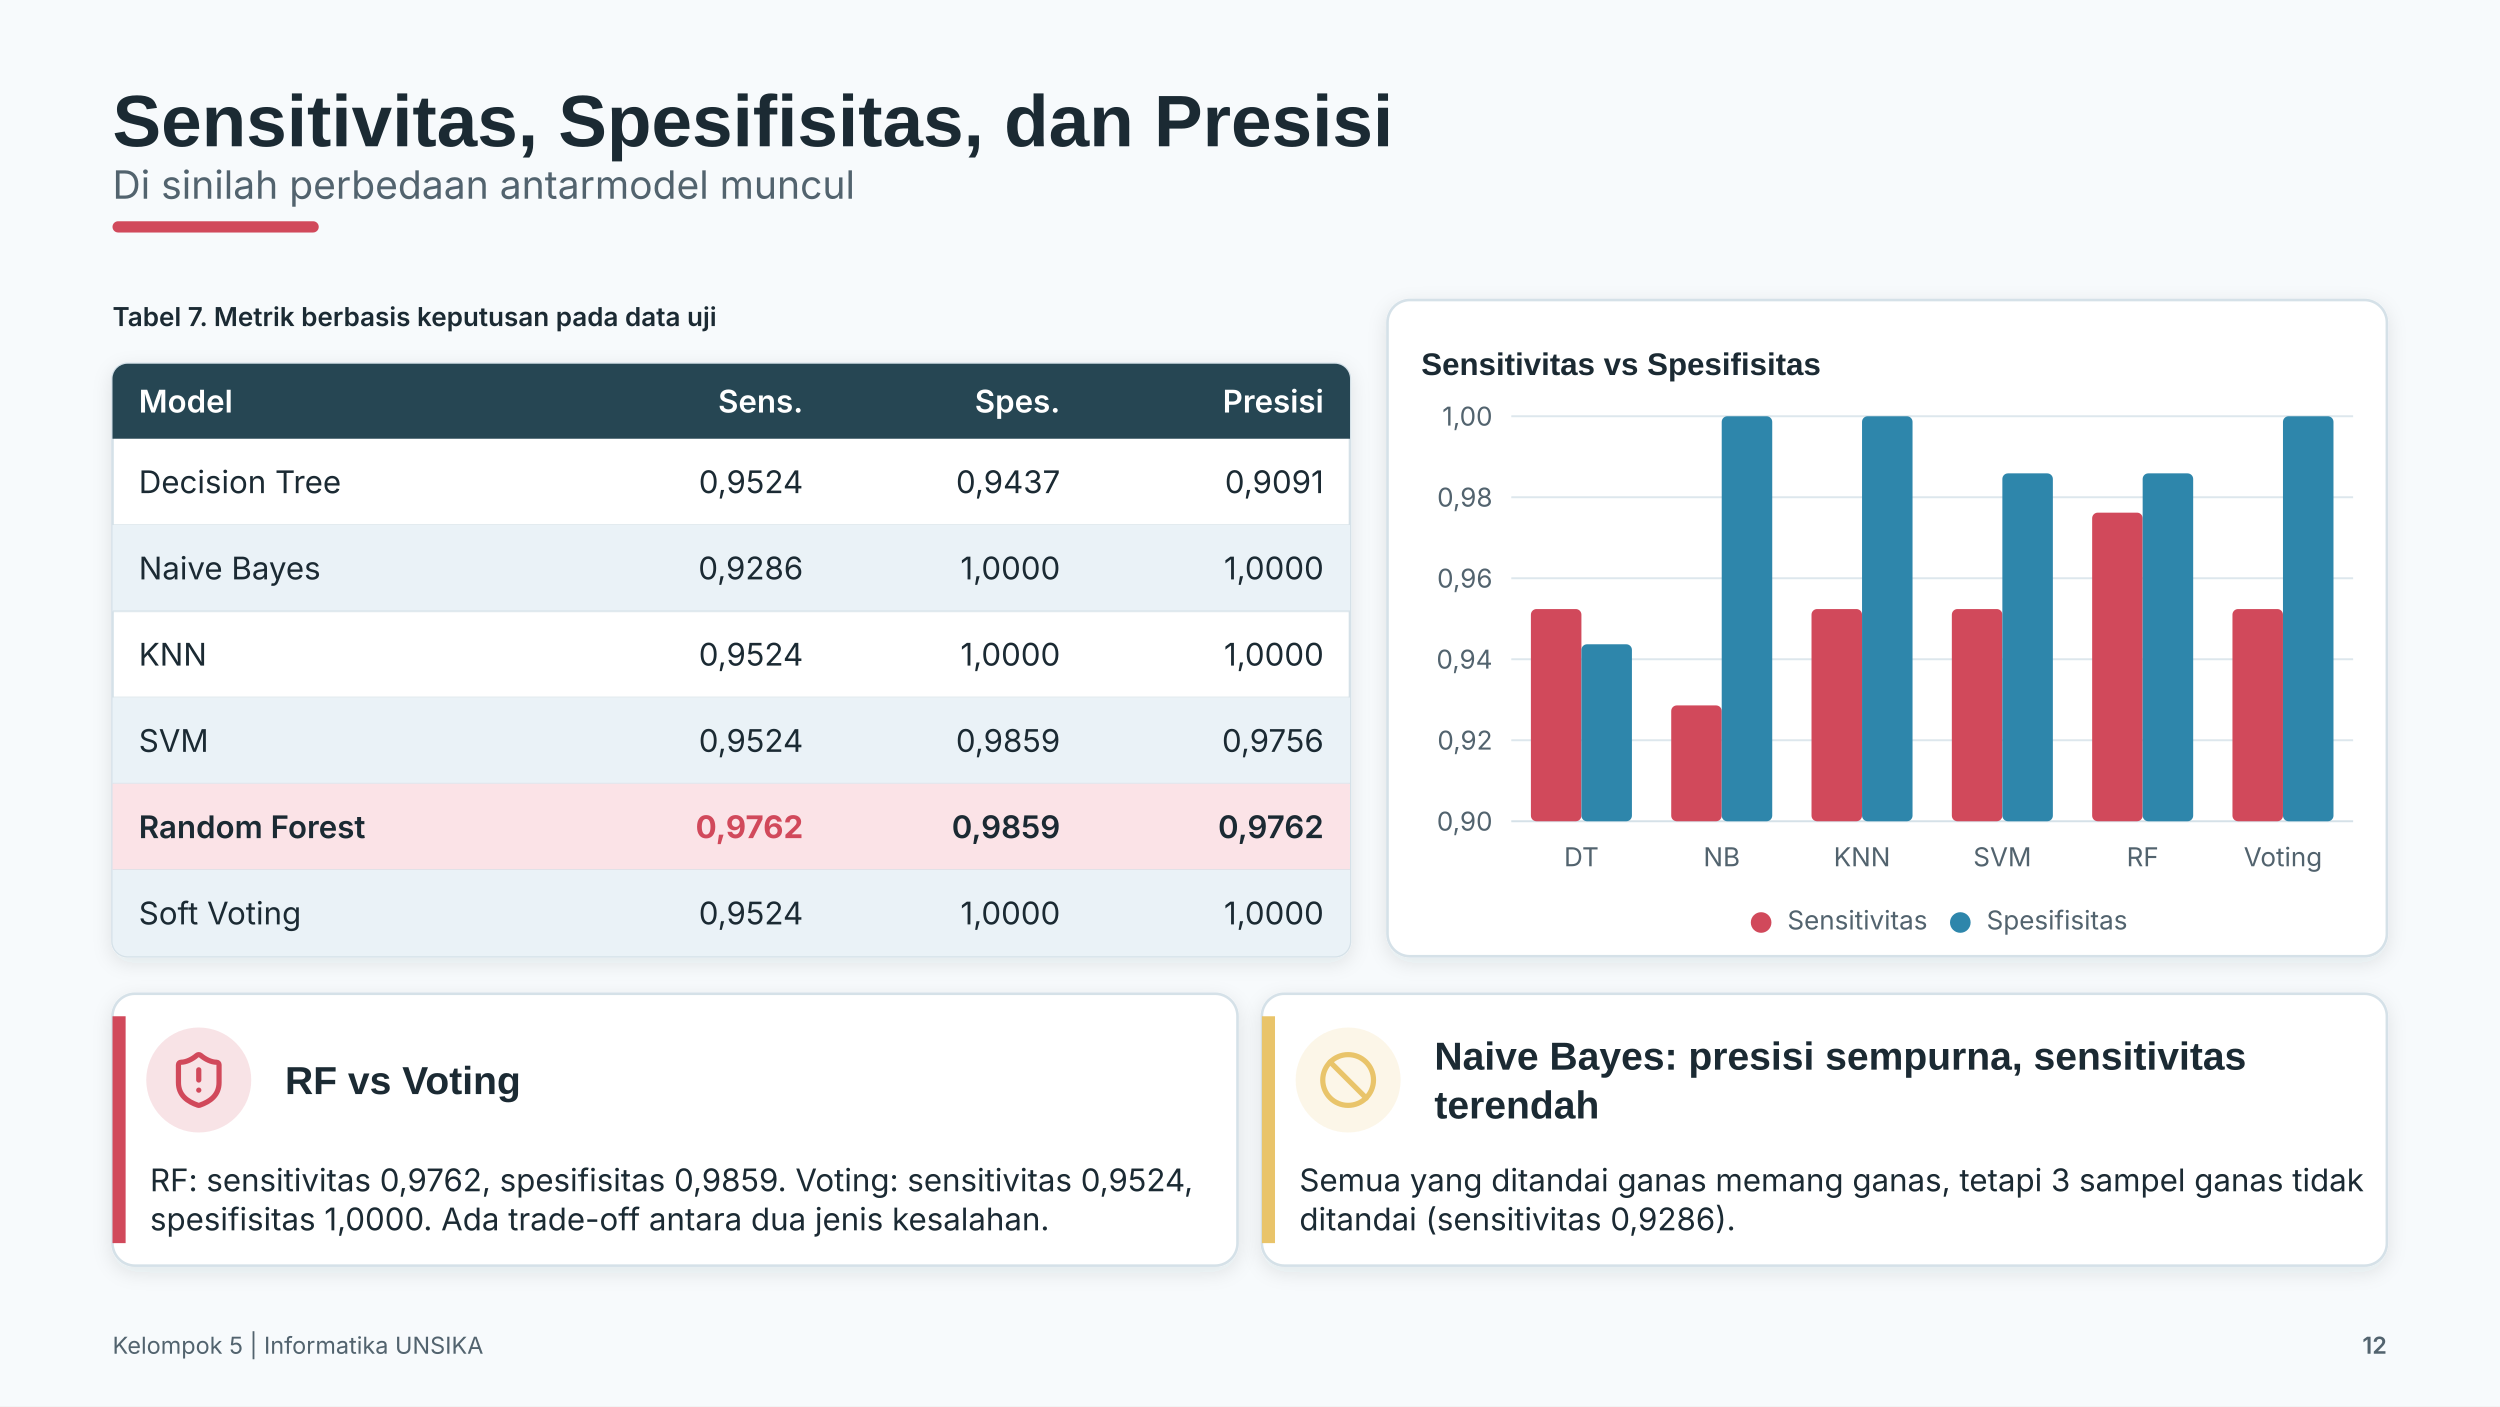
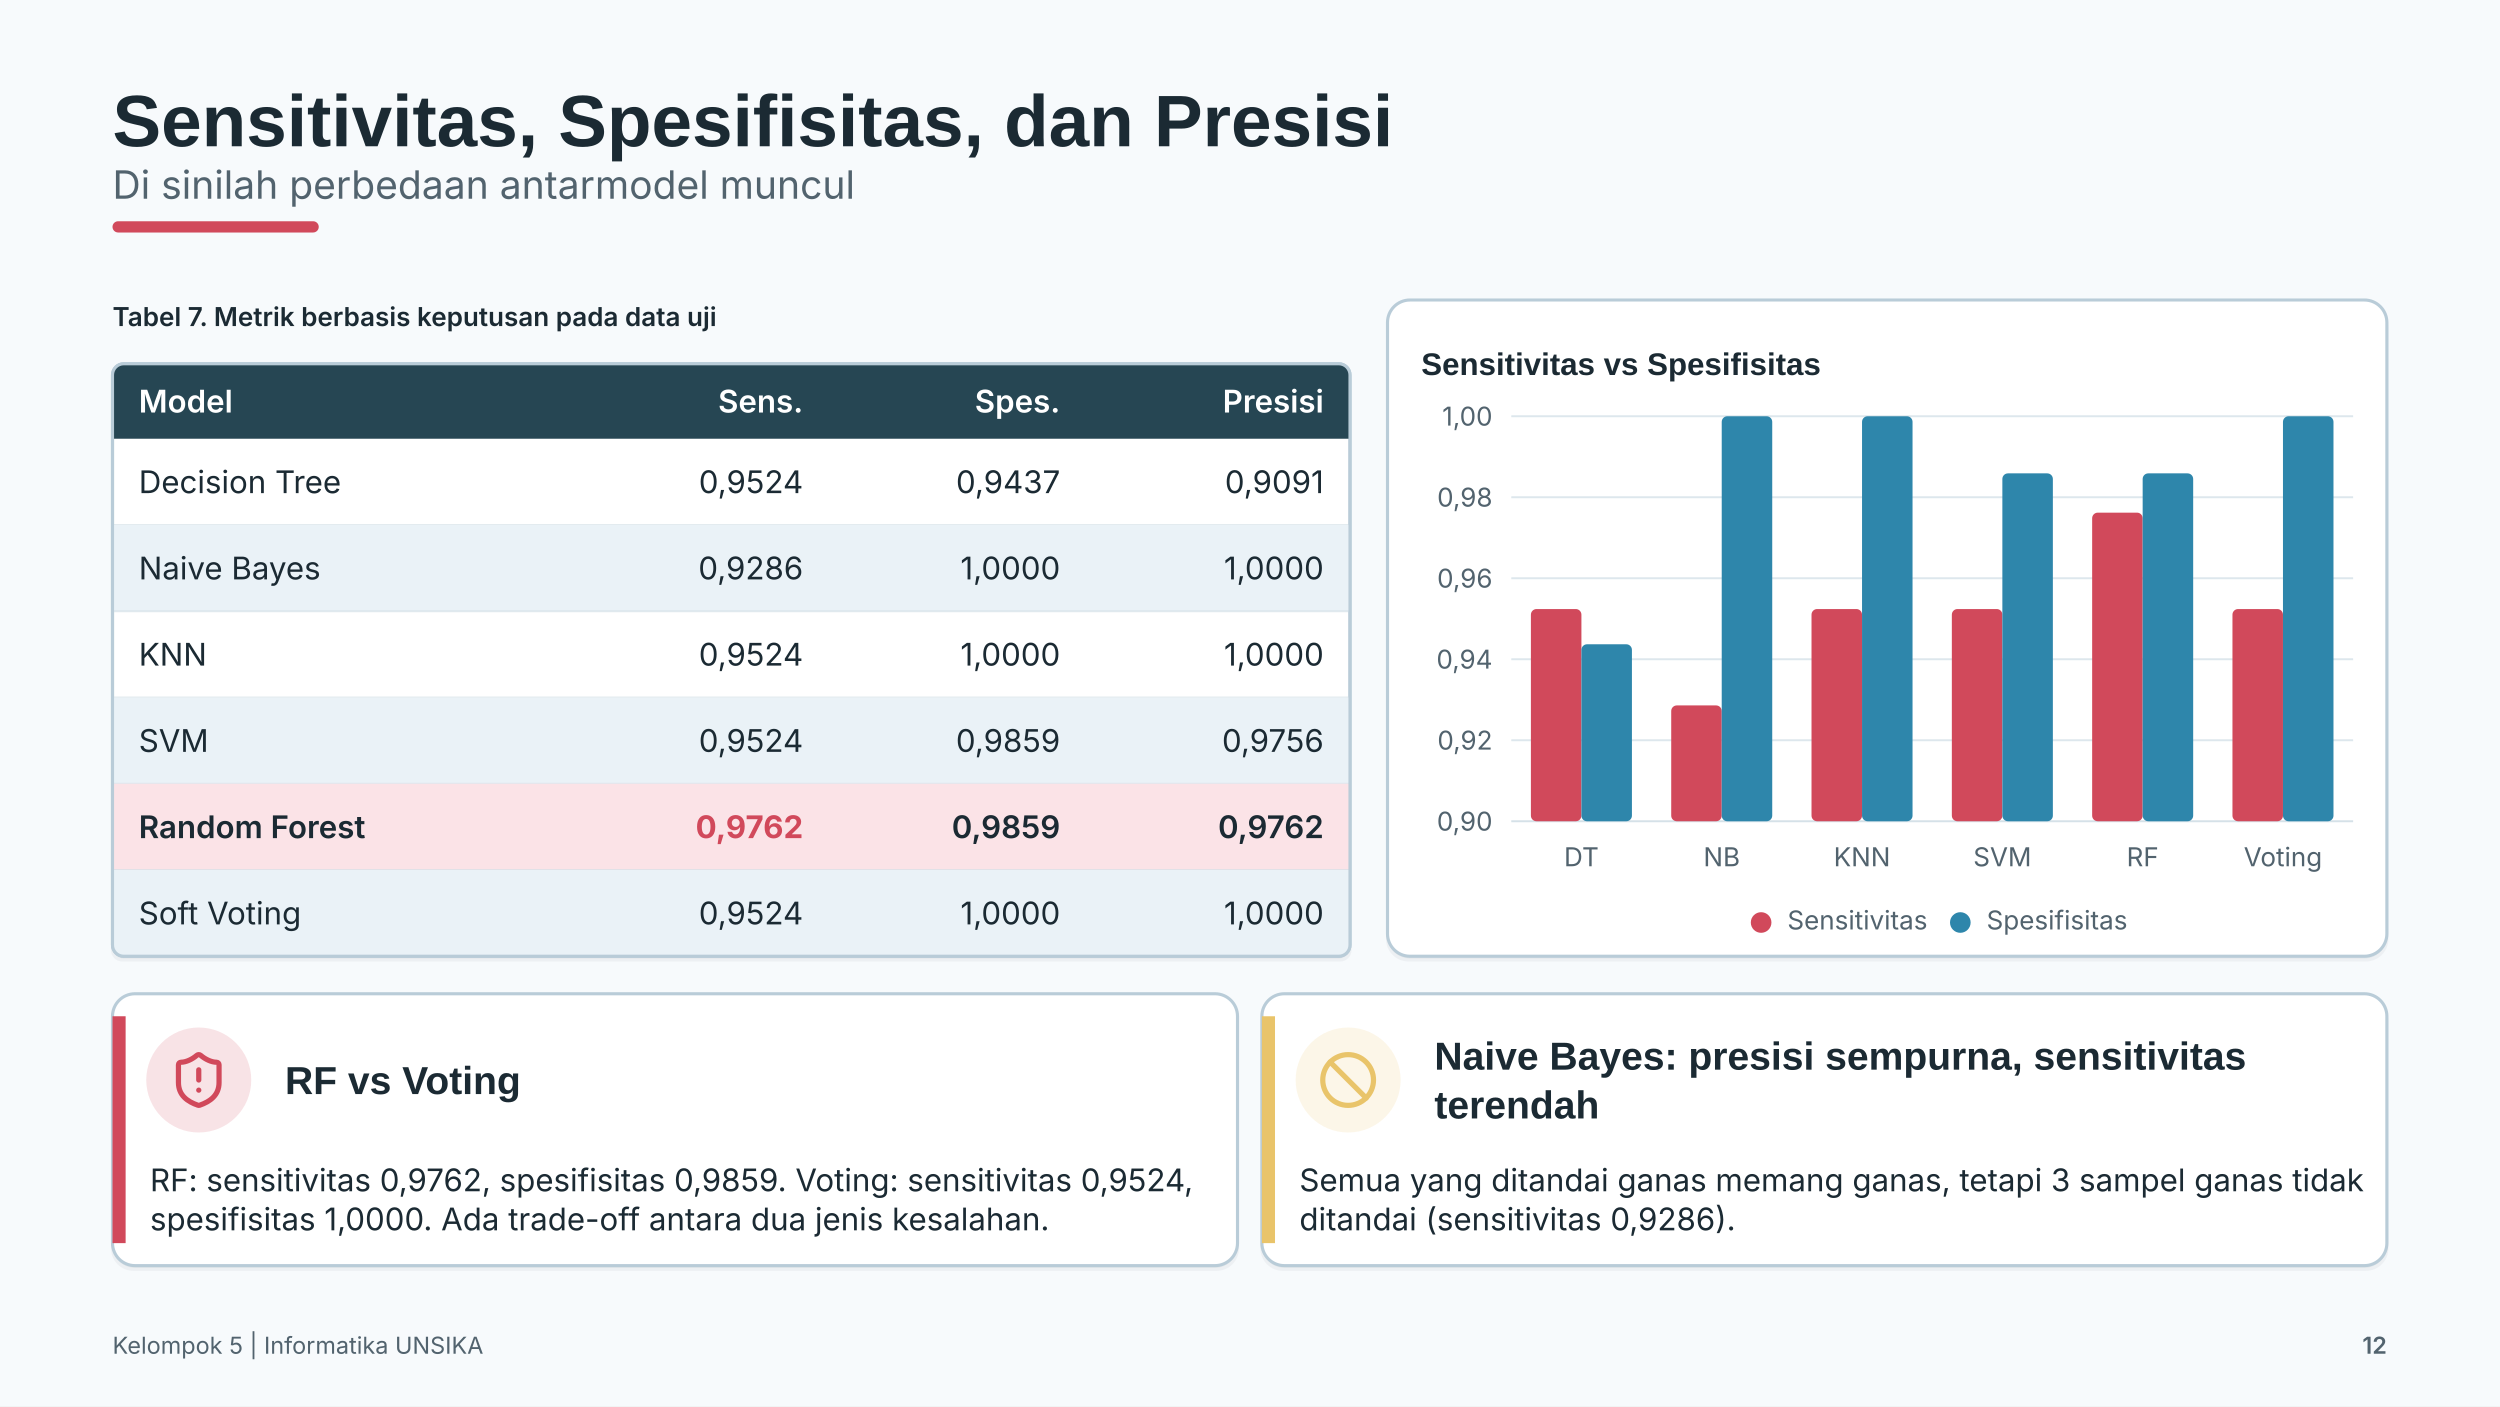
<svg xmlns="http://www.w3.org/2000/svg" width="1333.33" height="750.00" viewBox="0 0 1333.33 750.00">
-   <defs>
-     <filter id="soft" x="-20%" y="-20%" width="140%" height="140%">
-       <feDropShadow dx="0" dy="3" stdDeviation="5" flood-color="#1B2A33" flood-opacity="0.10" />
-     </filter>
-   </defs>
  <rect x="0.00" y="0.00" width="1333.33" height="750.00" fill="#F7FAFC" />
  <text x="60.00" y="78.00" font-family="'Poppins','Calibri',Arial,sans-serif" font-size="38.89" font-weight="700" fill="#1B2A33">Sensitivitas, Spesifisitas, dan Presisi</text>
  <text x="60.00" y="106.00" font-family="'Inter','Calibri',Arial,sans-serif" font-size="20.83" font-weight="400" fill="#52636E">Di sinilah perbedaan antarmodel muncul</text>
  <rect x="60.00" y="118.00" width="110.00" height="6.00" fill="#D1495B" rx="3.00" />
  <text x="60.00" y="173.89" font-family="'Inter','Calibri',Arial,sans-serif" font-size="13.89" font-weight="600" fill="#1B2A33">Tabel 7. Metrik berbasis keputusan pada data uji</text>
  <clipPath id="tbl60_160">
-     <rect x="60.00" y="194.00" width="660.00" height="316.00" rx="8" />
+     <rect x="60.00" y="194.00" width="660.00" height="316.00" rx="6" />
  </clipPath>
-   <rect x="60.00" y="194.00" width="660.00" height="316.00" fill="#FFFFFF" rx="8.00" stroke="#D5E1E8" stroke-width="1.39" filter="url(#soft)" />
+   <rect x="59.20" y="196.80" width="661.60" height="316.00" fill="#1B2A33" fill-opacity="0.045" rx="6.00" />
+   <rect x="60.00" y="195.20" width="660.00" height="316.00" fill="#1B2A33" fill-opacity="0.05" rx="6.00" />
+   <rect x="60.00" y="194.00" width="660.00" height="316.00" fill="#FFFFFF" rx="6.00" stroke="#B9CCD8" stroke-width="1.67" />
  <g clip-path="url(#tbl60_160)">
    <rect x="60.00" y="194.00" width="660.00" height="40.00" fill="#264653" />
    <text x="74.00" y="220.00" font-family="'Inter','Calibri',Arial,sans-serif" font-size="16.67" font-weight="600" fill="#FFFFFF">Model</text>
    <text x="428.36" y="220.00" font-family="'Inter','Calibri',Arial,sans-serif" font-size="16.67" font-weight="600" fill="#FFFFFF" text-anchor="end">Sens.</text>
    <text x="565.46" y="220.00" font-family="'Inter','Calibri',Arial,sans-serif" font-size="16.67" font-weight="600" fill="#FFFFFF" text-anchor="end">Spes.</text>
    <text x="706.00" y="220.00" font-family="'Inter','Calibri',Arial,sans-serif" font-size="16.67" font-weight="600" fill="#FFFFFF" text-anchor="end">Presisi</text>
    <text x="74.00" y="263.00" font-family="'Inter','Calibri',Arial,sans-serif" font-size="16.67" font-weight="400" fill="#1B2A33">Decision Tree</text>
    <text x="428.36" y="263.00" font-family="'Inter','Calibri',Arial,sans-serif" font-size="16.67" font-weight="400" fill="#1B2A33" text-anchor="end">0,9524</text>
    <text x="565.46" y="263.00" font-family="'Inter','Calibri',Arial,sans-serif" font-size="16.67" font-weight="400" fill="#1B2A33" text-anchor="end">0,9437</text>
    <text x="706.00" y="263.00" font-family="'Inter','Calibri',Arial,sans-serif" font-size="16.67" font-weight="400" fill="#1B2A33" text-anchor="end">0,9091</text>
    <line x1="60.00" y1="280.00" x2="720.00" y2="280.00" stroke="#D5E1E8" stroke-width="1.04" opacity="0.7" />
    <rect x="60.00" y="280.00" width="660.00" height="46.00" fill="#EAF2F7" />
    <text x="74.00" y="309.00" font-family="'Inter','Calibri',Arial,sans-serif" font-size="16.67" font-weight="400" fill="#1B2A33">Naive Bayes</text>
    <text x="428.36" y="309.00" font-family="'Inter','Calibri',Arial,sans-serif" font-size="16.67" font-weight="400" fill="#1B2A33" text-anchor="end">0,9286</text>
    <text x="565.46" y="309.00" font-family="'Inter','Calibri',Arial,sans-serif" font-size="16.67" font-weight="400" fill="#1B2A33" text-anchor="end">1,0000</text>
    <text x="706.00" y="309.00" font-family="'Inter','Calibri',Arial,sans-serif" font-size="16.67" font-weight="400" fill="#1B2A33" text-anchor="end">1,0000</text>
    <line x1="60.00" y1="326.00" x2="720.00" y2="326.00" stroke="#D5E1E8" stroke-width="1.04" opacity="0.7" />
    <text x="74.00" y="355.00" font-family="'Inter','Calibri',Arial,sans-serif" font-size="16.67" font-weight="400" fill="#1B2A33">KNN</text>
    <text x="428.36" y="355.00" font-family="'Inter','Calibri',Arial,sans-serif" font-size="16.67" font-weight="400" fill="#1B2A33" text-anchor="end">0,9524</text>
    <text x="565.46" y="355.00" font-family="'Inter','Calibri',Arial,sans-serif" font-size="16.67" font-weight="400" fill="#1B2A33" text-anchor="end">1,0000</text>
    <text x="706.00" y="355.00" font-family="'Inter','Calibri',Arial,sans-serif" font-size="16.67" font-weight="400" fill="#1B2A33" text-anchor="end">1,0000</text>
    <line x1="60.00" y1="372.00" x2="720.00" y2="372.00" stroke="#D5E1E8" stroke-width="1.04" opacity="0.7" />
    <rect x="60.00" y="372.00" width="660.00" height="46.00" fill="#EAF2F7" />
    <text x="74.00" y="401.00" font-family="'Inter','Calibri',Arial,sans-serif" font-size="16.67" font-weight="400" fill="#1B2A33">SVM</text>
    <text x="428.36" y="401.00" font-family="'Inter','Calibri',Arial,sans-serif" font-size="16.67" font-weight="400" fill="#1B2A33" text-anchor="end">0,9524</text>
    <text x="565.46" y="401.00" font-family="'Inter','Calibri',Arial,sans-serif" font-size="16.67" font-weight="400" fill="#1B2A33" text-anchor="end">0,9859</text>
    <text x="706.00" y="401.00" font-family="'Inter','Calibri',Arial,sans-serif" font-size="16.67" font-weight="400" fill="#1B2A33" text-anchor="end">0,9756</text>
    <line x1="60.00" y1="418.00" x2="720.00" y2="418.00" stroke="#D5E1E8" stroke-width="1.04" opacity="0.7" />
    <rect x="60.00" y="418.00" width="660.00" height="46.00" fill="#FBE3E7" />
    <text x="74.00" y="447.00" font-family="'Inter','Calibri',Arial,sans-serif" font-size="16.67" font-weight="600" fill="#1B2A33">Random Forest</text>
    <text x="428.36" y="447.00" font-family="'Inter','Calibri',Arial,sans-serif" font-size="16.67" font-weight="700" fill="#D1495B" text-anchor="end">0,9762</text>
    <text x="565.46" y="447.00" font-family="'Inter','Calibri',Arial,sans-serif" font-size="16.67" font-weight="600" fill="#1B2A33" text-anchor="end">0,9859</text>
    <text x="706.00" y="447.00" font-family="'Inter','Calibri',Arial,sans-serif" font-size="16.67" font-weight="600" fill="#1B2A33" text-anchor="end">0,9762</text>
    <line x1="60.00" y1="464.00" x2="720.00" y2="464.00" stroke="#D5E1E8" stroke-width="1.04" opacity="0.7" />
    <rect x="60.00" y="464.00" width="660.00" height="46.00" fill="#EAF2F7" />
    <text x="74.00" y="493.00" font-family="'Inter','Calibri',Arial,sans-serif" font-size="16.67" font-weight="400" fill="#1B2A33">Soft Voting</text>
    <text x="428.36" y="493.00" font-family="'Inter','Calibri',Arial,sans-serif" font-size="16.67" font-weight="400" fill="#1B2A33" text-anchor="end">0,9524</text>
    <text x="565.46" y="493.00" font-family="'Inter','Calibri',Arial,sans-serif" font-size="16.67" font-weight="400" fill="#1B2A33" text-anchor="end">1,0000</text>
    <text x="706.00" y="493.00" font-family="'Inter','Calibri',Arial,sans-serif" font-size="16.67" font-weight="400" fill="#1B2A33" text-anchor="end">1,0000</text>
  </g>
-   <rect x="740.00" y="160.00" width="533.00" height="350.00" fill="#FFFFFF" rx="12.00" stroke="#D5E1E8" stroke-width="1.39" filter="url(#soft)" />
+   <rect x="60.00" y="194.00" width="660.00" height="316.00" fill="none" rx="6.00" stroke="#B9CCD8" stroke-width="1.67" />
+   <rect x="739.20" y="162.80" width="534.60" height="350.00" fill="#1B2A33" fill-opacity="0.045" rx="12.00" />
+   <rect x="740.00" y="161.20" width="533.00" height="350.00" fill="#1B2A33" fill-opacity="0.05" rx="12.00" />
+   <rect x="740.00" y="160.00" width="533.00" height="350.00" fill="#FFFFFF" rx="12.00" stroke="#B9CCD8" stroke-width="1.67" />
  <text x="758.00" y="200.00" font-family="'Poppins','Calibri',Arial,sans-serif" font-size="16.67" font-weight="600" fill="#1B2A33">Sensitivitas vs Spesifisitas</text>
  <line x1="806.00" y1="438.00" x2="1255.00" y2="438.00" stroke="#D5E1E8" stroke-width="1.04" opacity="1" />
  <text x="796.00" y="443.00" font-family="'Inter','Calibri',Arial,sans-serif" font-size="13.89" font-weight="400" fill="#52636E" text-anchor="end">0,90</text>
  <line x1="806.00" y1="394.80" x2="1255.00" y2="394.80" stroke="#D5E1E8" stroke-width="1.04" opacity="0.8" />
  <text x="796.00" y="399.80" font-family="'Inter','Calibri',Arial,sans-serif" font-size="13.89" font-weight="400" fill="#52636E" text-anchor="end">0,92</text>
  <line x1="806.00" y1="351.60" x2="1255.00" y2="351.60" stroke="#D5E1E8" stroke-width="1.04" opacity="0.8" />
  <text x="796.00" y="356.60" font-family="'Inter','Calibri',Arial,sans-serif" font-size="13.89" font-weight="400" fill="#52636E" text-anchor="end">0,94</text>
  <line x1="806.00" y1="308.40" x2="1255.00" y2="308.40" stroke="#D5E1E8" stroke-width="1.04" opacity="0.8" />
  <text x="796.00" y="313.40" font-family="'Inter','Calibri',Arial,sans-serif" font-size="13.89" font-weight="400" fill="#52636E" text-anchor="end">0,96</text>
  <line x1="806.00" y1="265.20" x2="1255.00" y2="265.20" stroke="#D5E1E8" stroke-width="1.04" opacity="0.8" />
  <text x="796.00" y="270.20" font-family="'Inter','Calibri',Arial,sans-serif" font-size="13.89" font-weight="400" fill="#52636E" text-anchor="end">0,98</text>
  <line x1="806.00" y1="222.00" x2="1255.00" y2="222.00" stroke="#D5E1E8" stroke-width="1.04" opacity="0.8" />
  <text x="796.00" y="227.00" font-family="'Inter','Calibri',Arial,sans-serif" font-size="13.89" font-weight="400" fill="#52636E" text-anchor="end">1,00</text>
  <rect x="816.48" y="324.82" width="26.94" height="113.18" fill="#D1495B" rx="3.00" />
  <rect x="843.42" y="343.61" width="26.94" height="94.39" fill="#2E86AB" rx="3.00" />
  <text x="843.42" y="462.00" font-family="'Inter','Calibri',Arial,sans-serif" font-size="13.89" font-weight="400" fill="#52636E" text-anchor="middle">DT</text>
  <rect x="891.31" y="376.22" width="26.94" height="61.78" fill="#D1495B" rx="3.00" />
  <rect x="918.25" y="222.00" width="26.94" height="216.00" fill="#2E86AB" rx="3.00" />
  <text x="918.25" y="462.00" font-family="'Inter','Calibri',Arial,sans-serif" font-size="13.89" font-weight="400" fill="#52636E" text-anchor="middle">NB</text>
  <rect x="966.14" y="324.82" width="26.94" height="113.18" fill="#D1495B" rx="3.00" />
  <rect x="993.08" y="222.00" width="26.94" height="216.00" fill="#2E86AB" rx="3.00" />
  <text x="993.08" y="462.00" font-family="'Inter','Calibri',Arial,sans-serif" font-size="13.89" font-weight="400" fill="#52636E" text-anchor="middle">KNN</text>
  <rect x="1040.98" y="324.82" width="26.94" height="113.18" fill="#D1495B" rx="3.00" />
  <rect x="1067.92" y="252.46" width="26.94" height="185.54" fill="#2E86AB" rx="3.00" />
  <text x="1067.92" y="462.00" font-family="'Inter','Calibri',Arial,sans-serif" font-size="13.89" font-weight="400" fill="#52636E" text-anchor="middle">SVM</text>
  <rect x="1115.81" y="273.41" width="26.94" height="164.59" fill="#D1495B" rx="3.00" />
  <rect x="1142.75" y="252.46" width="26.94" height="185.54" fill="#2E86AB" rx="3.00" />
  <text x="1142.75" y="462.00" font-family="'Inter','Calibri',Arial,sans-serif" font-size="13.89" font-weight="400" fill="#52636E" text-anchor="middle">RF</text>
  <rect x="1190.64" y="324.82" width="26.94" height="113.18" fill="#D1495B" rx="3.00" />
  <rect x="1217.58" y="222.00" width="26.94" height="216.00" fill="#2E86AB" rx="3.00" />
  <text x="1217.58" y="462.00" font-family="'Inter','Calibri',Arial,sans-serif" font-size="13.89" font-weight="400" fill="#52636E" text-anchor="middle">Voting</text>
  <circle cx="939.26" cy="492.00" r="5.50" fill="#D1495B" />
  <text x="953.26" y="495.70" font-family="'Inter','Calibri',Arial,sans-serif" font-size="13.89" font-weight="400" fill="#52636E">Sensitivitas</text>
  <circle cx="1045.50" cy="492.00" r="5.50" fill="#2E86AB" />
  <text x="1059.50" y="495.70" font-family="'Inter','Calibri',Arial,sans-serif" font-size="13.89" font-weight="400" fill="#52636E">Spesifisitas</text>
-   <rect x="60.00" y="530.00" width="600.00" height="145.00" fill="#FFFFFF" rx="12.00" stroke="#D5E1E8" stroke-width="1.39" filter="url(#soft)" />
+   <rect x="59.20" y="532.80" width="601.60" height="145.00" fill="#1B2A33" fill-opacity="0.045" rx="12.00" />
+   <rect x="60.00" y="531.20" width="600.00" height="145.00" fill="#1B2A33" fill-opacity="0.05" rx="12.00" />
+   <rect x="60.00" y="530.00" width="600.00" height="145.00" fill="#FFFFFF" rx="12.00" stroke="#B9CCD8" stroke-width="1.67" />
  <rect x="60.00" y="542.00" width="7.00" height="121.00" fill="#D1495B" />
  <circle cx="106.00" cy="576.00" r="28.00" fill="#D1495B" fill-opacity="0.15" />
  <g transform="translate(89.76,559.76) scale(1.3533)" fill="none" stroke="#D1495B" stroke-width="2.053" stroke-linecap="round" stroke-linejoin="round">
    <path d="M20 13c0 5-3.5 7.5-7.66 8.95a1 1 0 0 1-.67-.01C7.5 20.5 4 18 4 13V6a1 1 0 0 1 1-1c2 0 4.5-1.2 6.24-2.72a1.17 1.17 0 0 1 1.52 0C14.51 3.81 17 5 19 5a1 1 0 0 1 1 1z" />
    <path d="M12 8v4" />
    <path d="M12 16h.01" />
  </g>
  <text x="152.00" y="583.50" font-family="'Poppins','Calibri',Arial,sans-serif" font-size="20.83" font-weight="600" fill="#1B2A33">RF vs Voting</text>
  <text x="80.00" y="635.33" font-family="'Inter','Calibri',Arial,sans-serif" font-size="16.67" font-weight="400" fill="#1B2A33">RF: sensitivitas 0,9762, spesifisitas 0,9859. Voting: sensitivitas 0,9524,</text>
  <text x="80.00" y="656.17" font-family="'Inter','Calibri',Arial,sans-serif" font-size="16.67" font-weight="400" fill="#1B2A33">spesifisitas 1,0000. Ada trade-off antara dua jenis kesalahan.</text>
-   <rect x="673.00" y="530.00" width="600.00" height="145.00" fill="#FFFFFF" rx="12.00" stroke="#D5E1E8" stroke-width="1.39" filter="url(#soft)" />
+   <rect x="672.20" y="532.80" width="601.60" height="145.00" fill="#1B2A33" fill-opacity="0.045" rx="12.00" />
+   <rect x="673.00" y="531.20" width="600.00" height="145.00" fill="#1B2A33" fill-opacity="0.05" rx="12.00" />
+   <rect x="673.00" y="530.00" width="600.00" height="145.00" fill="#FFFFFF" rx="12.00" stroke="#B9CCD8" stroke-width="1.67" />
  <rect x="673.00" y="542.00" width="7.00" height="121.00" fill="#E9C46A" />
  <circle cx="719.00" cy="576.00" r="28.00" fill="#E9C46A" fill-opacity="0.15" />
  <g transform="translate(702.76,559.76) scale(1.3533)" fill="none" stroke="#E9C46A" stroke-width="2.053" stroke-linecap="round" stroke-linejoin="round">
    <circle cx="12" cy="12" r="10" />
    <path d="m4.9 4.9 14.2 14.2" />
  </g>
  <text x="765.00" y="570.48" font-family="'Poppins','Calibri',Arial,sans-serif" font-size="20.83" font-weight="600" fill="#1B2A33">Naive Bayes: presisi sempurna, sensitivitas</text>
  <text x="765.00" y="596.52" font-family="'Poppins','Calibri',Arial,sans-serif" font-size="20.83" font-weight="600" fill="#1B2A33">terendah</text>
  <text x="693.00" y="635.33" font-family="'Inter','Calibri',Arial,sans-serif" font-size="16.67" font-weight="400" fill="#1B2A33">Semua yang ditandai ganas memang ganas, tetapi 3 sampel ganas tidak</text>
  <text x="693.00" y="656.17" font-family="'Inter','Calibri',Arial,sans-serif" font-size="16.67" font-weight="400" fill="#1B2A33">ditandai (sensitivitas 0,9286).</text>
  <text x="60.00" y="722.00" font-family="'Inter','Calibri',Arial,sans-serif" font-size="12.50" font-weight="400" fill="#52636E">Kelompok 5 | Informatika UNSIKA</text>
  <text x="1273.00" y="722.00" font-family="'Inter','Calibri',Arial,sans-serif" font-size="12.50" font-weight="600" fill="#52636E" text-anchor="end">12</text>
</svg>
